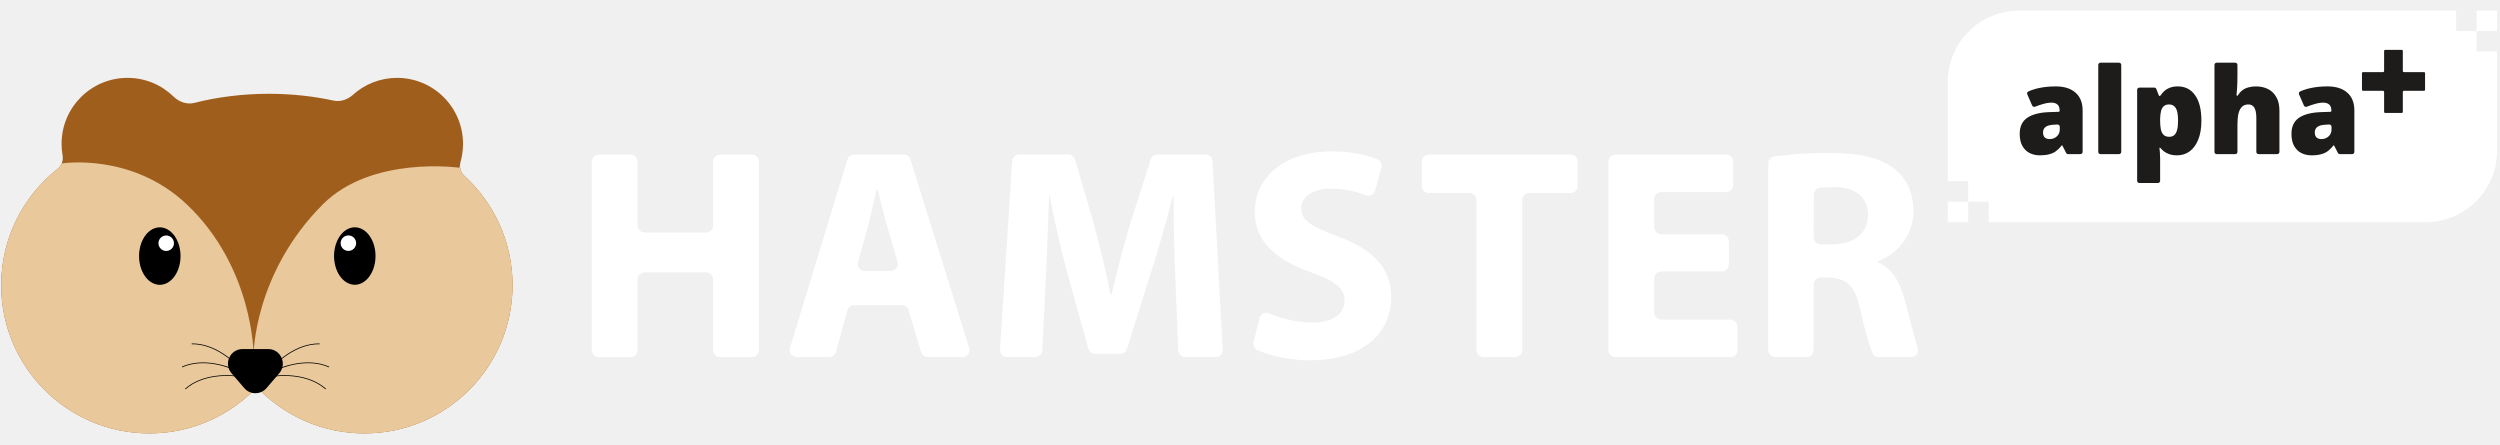
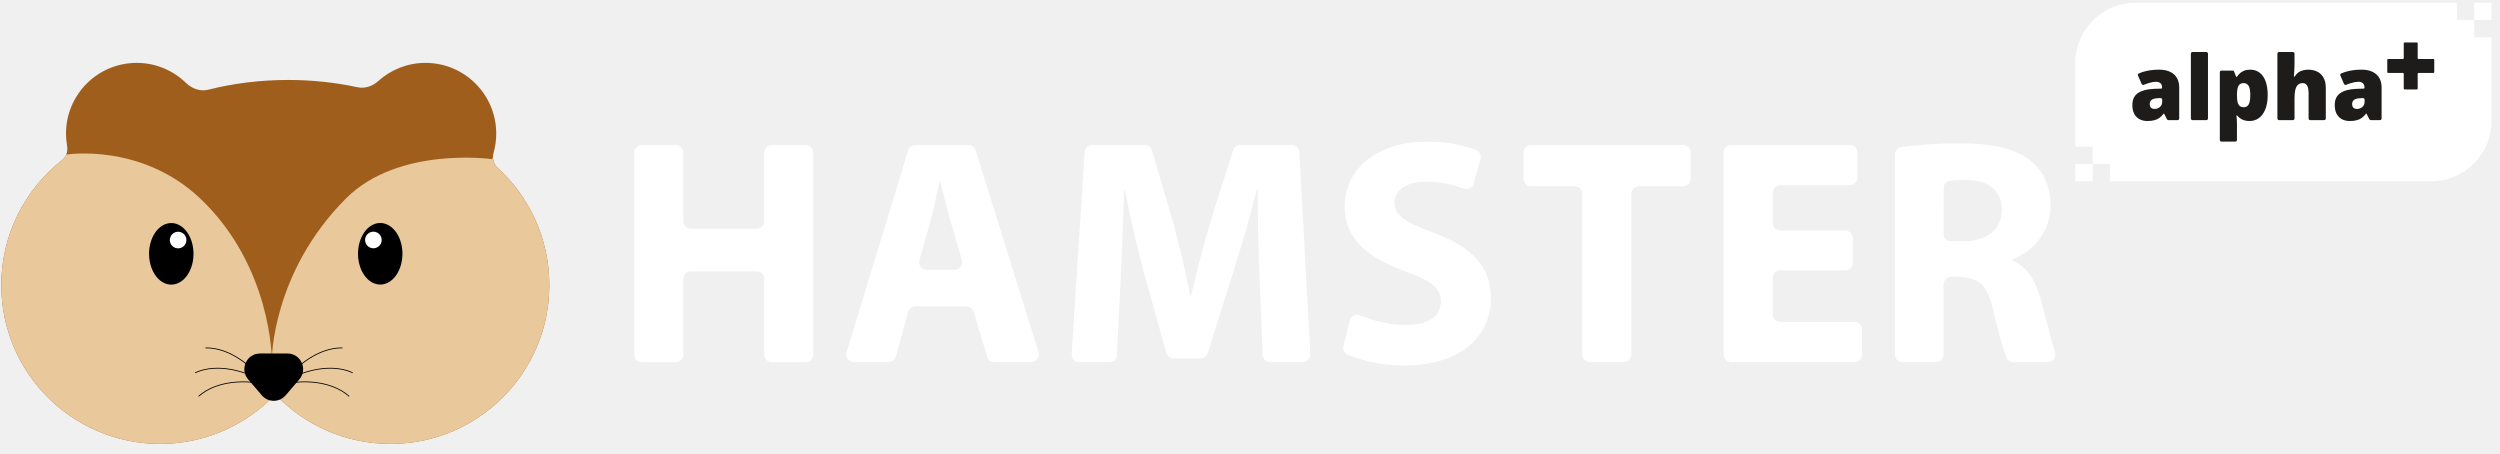
- <svg xmlns="http://www.w3.org/2000/svg" width="225" height="40" viewBox="0 0 225 40" fill="none">
-   <path d="M57.386 14.552V20.29C57.386 20.46 57.453 20.622 57.573 20.742C57.693 20.862 57.855 20.929 58.025 20.929H63.547C63.631 20.929 63.713 20.912 63.791 20.88C63.868 20.847 63.938 20.8 63.996 20.741C64.055 20.682 64.102 20.611 64.133 20.534C64.165 20.457 64.181 20.374 64.181 20.29V14.555C64.181 14.471 64.197 14.387 64.229 14.31C64.261 14.232 64.308 14.162 64.367 14.102C64.427 14.043 64.497 13.996 64.575 13.964C64.652 13.932 64.736 13.916 64.82 13.916H67.666C67.75 13.916 67.833 13.932 67.91 13.965C67.988 13.997 68.058 14.044 68.117 14.103C68.176 14.163 68.223 14.233 68.255 14.31C68.287 14.388 68.303 14.471 68.303 14.555V31.509C68.303 31.593 68.287 31.676 68.255 31.753C68.223 31.831 68.176 31.901 68.117 31.96C68.058 32.02 67.988 32.067 67.91 32.099C67.833 32.131 67.75 32.148 67.666 32.148H64.82C64.736 32.148 64.652 32.132 64.575 32.1C64.497 32.068 64.427 32.021 64.367 31.961C64.308 31.902 64.261 31.831 64.229 31.754C64.197 31.676 64.181 31.593 64.181 31.509V25.155C64.181 24.986 64.114 24.824 63.995 24.705C63.875 24.585 63.714 24.518 63.545 24.518H58.022C57.853 24.518 57.691 24.585 57.571 24.704C57.452 24.824 57.384 24.986 57.383 25.155V31.509C57.384 31.593 57.367 31.676 57.336 31.753C57.304 31.831 57.257 31.901 57.198 31.96C57.139 32.02 57.069 32.067 56.991 32.099C56.914 32.131 56.831 32.148 56.747 32.148H53.9C53.816 32.148 53.733 32.132 53.656 32.1C53.578 32.068 53.507 32.021 53.448 31.961C53.389 31.902 53.342 31.831 53.31 31.754C53.278 31.676 53.261 31.593 53.262 31.509V14.555C53.261 14.471 53.278 14.387 53.31 14.31C53.342 14.232 53.389 14.162 53.448 14.102C53.507 14.043 53.578 13.996 53.656 13.964C53.733 13.932 53.816 13.916 53.9 13.916H56.755C56.922 13.917 57.083 13.985 57.201 14.104C57.319 14.223 57.386 14.384 57.386 14.552V14.552Z" fill="white" />
-   <path d="M76.264 27.928L75.234 31.673C75.197 31.807 75.116 31.926 75.005 32.01C74.895 32.095 74.759 32.141 74.62 32.141H71.704C71.604 32.141 71.506 32.118 71.417 32.073C71.328 32.028 71.25 31.963 71.191 31.883C71.132 31.802 71.092 31.709 71.075 31.611C71.059 31.513 71.065 31.412 71.095 31.317L76.269 14.36C76.308 14.229 76.389 14.115 76.499 14.034C76.608 13.953 76.741 13.909 76.877 13.909H81.333C81.469 13.909 81.602 13.952 81.712 14.033C81.821 14.114 81.902 14.227 81.942 14.357L87.222 31.314C87.252 31.41 87.258 31.511 87.242 31.609C87.225 31.707 87.186 31.801 87.126 31.881C87.067 31.961 86.99 32.027 86.901 32.072C86.812 32.117 86.713 32.141 86.614 32.141H83.512C83.375 32.141 83.241 32.096 83.132 32.014C83.022 31.932 82.942 31.817 82.903 31.685L81.772 27.913C81.733 27.782 81.652 27.667 81.542 27.585C81.433 27.503 81.299 27.459 81.162 27.46H76.88C76.74 27.459 76.604 27.504 76.492 27.589C76.381 27.673 76.3 27.793 76.264 27.928ZM80.172 24.388C80.271 24.388 80.369 24.365 80.457 24.321C80.546 24.277 80.623 24.213 80.682 24.134C80.741 24.055 80.781 23.963 80.799 23.866C80.817 23.768 80.811 23.668 80.784 23.573L79.888 20.514C79.573 19.437 79.251 18.07 78.972 17.003H78.915C78.647 18.075 78.373 19.459 78.081 20.519L77.217 23.578C77.19 23.673 77.185 23.773 77.204 23.87C77.222 23.966 77.262 24.058 77.322 24.136C77.381 24.215 77.458 24.278 77.547 24.322C77.635 24.366 77.732 24.388 77.831 24.388H80.172Z" fill="white" />
-   <path d="M105.786 25.168C105.702 22.957 105.618 20.331 105.628 17.657H105.553C104.972 19.991 104.207 22.583 103.521 24.734L101.427 31.396C101.386 31.525 101.306 31.638 101.197 31.718C101.088 31.798 100.956 31.841 100.82 31.841H98.568C98.429 31.841 98.293 31.796 98.183 31.712C98.072 31.628 97.992 31.51 97.954 31.376L96.12 24.796C95.533 22.65 94.926 20.061 94.476 17.657H94.419C94.327 20.132 94.226 22.952 94.117 25.222L93.805 31.534C93.797 31.698 93.727 31.852 93.608 31.965C93.49 32.078 93.332 32.141 93.169 32.141H90.641C90.554 32.141 90.468 32.123 90.388 32.088C90.308 32.053 90.236 32.003 90.177 31.939C90.117 31.876 90.071 31.801 90.042 31.719C90.012 31.637 90 31.549 90.005 31.463L91.092 14.506C91.102 14.344 91.173 14.192 91.292 14.081C91.41 13.97 91.566 13.909 91.728 13.909H96.147C96.284 13.909 96.418 13.954 96.528 14.037C96.639 14.119 96.719 14.235 96.758 14.367L98.402 20.004C98.979 22.093 99.541 24.383 99.949 26.522H100.036C100.531 24.41 101.152 22.006 101.768 19.977L103.563 14.352C103.605 14.224 103.685 14.112 103.794 14.032C103.903 13.953 104.035 13.909 104.17 13.909H108.492C108.655 13.909 108.812 13.972 108.931 14.084C109.049 14.197 109.12 14.35 109.128 14.513L110.039 31.47C110.043 31.556 110.03 31.643 110 31.724C109.97 31.805 109.924 31.879 109.865 31.942C109.805 32.005 109.733 32.054 109.654 32.089C109.575 32.123 109.489 32.141 109.403 32.141H106.68C106.515 32.141 106.357 32.077 106.238 31.963C106.12 31.849 106.05 31.694 106.044 31.529L105.786 25.168Z" fill="white" />
-   <path d="M113.355 28.639C113.377 28.549 113.418 28.465 113.476 28.393C113.534 28.321 113.607 28.262 113.69 28.221C113.773 28.18 113.864 28.158 113.957 28.156C114.049 28.154 114.141 28.172 114.226 28.209C115.456 28.733 116.776 29.011 118.113 29.028C120.004 29.028 121.009 28.241 121.009 27.047C121.009 25.926 120.137 25.268 117.957 24.498C114.914 23.418 112.926 21.762 112.926 19.099C112.926 15.99 115.536 13.628 119.823 13.628C121.228 13.601 122.625 13.835 123.945 14.316C124.093 14.374 124.214 14.484 124.285 14.626C124.357 14.767 124.373 14.931 124.331 15.084L123.761 17.146C123.739 17.231 123.698 17.311 123.643 17.38C123.588 17.448 123.518 17.505 123.44 17.545C123.361 17.586 123.275 17.609 123.186 17.614C123.098 17.619 123.01 17.605 122.927 17.574C121.918 17.182 120.844 16.982 119.761 16.985C117.966 16.985 117.11 17.817 117.11 18.747C117.11 19.906 118.12 20.418 120.484 21.309C123.702 22.517 125.207 24.193 125.207 26.77C125.207 29.812 122.875 32.427 117.858 32.427C116.258 32.426 114.672 32.121 113.186 31.528C113.048 31.467 112.936 31.359 112.871 31.223C112.806 31.086 112.791 30.931 112.83 30.785L113.355 28.639Z" fill="white" />
-   <path d="M132.243 17.37H128.6C128.516 17.37 128.433 17.354 128.355 17.322C128.278 17.29 128.208 17.244 128.148 17.184C128.089 17.125 128.042 17.055 128.01 16.978C127.977 16.9 127.961 16.817 127.961 16.734V14.548C127.961 14.464 127.977 14.381 128.009 14.303C128.041 14.225 128.088 14.155 128.147 14.095C128.207 14.036 128.277 13.989 128.355 13.957C128.432 13.925 128.516 13.909 128.6 13.909H141.356C141.439 13.909 141.522 13.926 141.6 13.958C141.677 13.99 141.747 14.037 141.806 14.096C141.865 14.156 141.912 14.226 141.944 14.304C141.976 14.381 141.992 14.464 141.992 14.548V16.734C141.992 16.902 141.925 17.064 141.806 17.183C141.686 17.303 141.524 17.37 141.356 17.37H137.642C137.559 17.37 137.476 17.386 137.398 17.419C137.321 17.451 137.251 17.498 137.192 17.557C137.133 17.616 137.086 17.687 137.054 17.764C137.022 17.842 137.006 17.925 137.006 18.009V31.502C137.007 31.586 136.99 31.669 136.959 31.747C136.927 31.824 136.88 31.894 136.821 31.954C136.762 32.013 136.691 32.06 136.614 32.092C136.537 32.124 136.454 32.141 136.37 32.141H133.518C133.435 32.141 133.352 32.124 133.274 32.092C133.197 32.06 133.127 32.013 133.068 31.954C133.009 31.894 132.962 31.824 132.93 31.747C132.898 31.669 132.882 31.586 132.882 31.502V18.009C132.882 17.925 132.866 17.842 132.834 17.764C132.801 17.687 132.754 17.616 132.695 17.557C132.636 17.498 132.565 17.451 132.488 17.419C132.41 17.386 132.327 17.37 132.243 17.37Z" fill="white" />
-   <path d="M154.962 24.427H149.516C149.347 24.428 149.185 24.496 149.066 24.615C148.946 24.735 148.879 24.897 148.879 25.066V28.126C148.879 28.209 148.895 28.292 148.927 28.37C148.959 28.447 149.006 28.518 149.065 28.577C149.124 28.637 149.194 28.684 149.272 28.716C149.349 28.748 149.432 28.764 149.516 28.764H155.741C155.91 28.764 156.072 28.831 156.191 28.951C156.311 29.07 156.378 29.232 156.378 29.401V31.502C156.378 31.586 156.362 31.669 156.33 31.747C156.298 31.824 156.251 31.894 156.192 31.954C156.133 32.013 156.063 32.06 155.985 32.092C155.908 32.124 155.825 32.141 155.741 32.141H145.394C145.31 32.141 145.227 32.124 145.15 32.092C145.073 32.06 145.002 32.013 144.943 31.954C144.884 31.894 144.837 31.824 144.806 31.747C144.774 31.669 144.757 31.586 144.758 31.502V14.548C144.757 14.464 144.774 14.381 144.806 14.304C144.837 14.226 144.884 14.156 144.943 14.096C145.002 14.037 145.073 13.99 145.15 13.958C145.227 13.926 145.31 13.909 145.394 13.909H155.35C155.52 13.909 155.682 13.976 155.802 14.096C155.922 14.216 155.989 14.379 155.989 14.548V16.649C155.988 16.819 155.921 16.98 155.801 17.099C155.681 17.219 155.519 17.286 155.35 17.286H149.516C149.432 17.286 149.349 17.302 149.272 17.334C149.194 17.366 149.124 17.414 149.065 17.473C149.006 17.532 148.959 17.603 148.927 17.68C148.895 17.758 148.879 17.841 148.879 17.924V20.447C148.879 20.616 148.946 20.777 149.066 20.897C149.185 21.016 149.347 21.083 149.516 21.083H154.962C155.131 21.084 155.293 21.151 155.413 21.271C155.532 21.39 155.6 21.552 155.6 21.722V23.791C155.6 23.96 155.532 24.122 155.412 24.241C155.293 24.36 155.131 24.427 154.962 24.427V24.427Z" fill="white" />
-   <path d="M159.145 14.705C159.145 14.551 159.201 14.402 159.303 14.286C159.405 14.169 159.546 14.094 159.699 14.074C161.332 13.862 162.976 13.759 164.623 13.767C167.326 13.767 169.22 14.18 170.522 15.21C171.611 16.077 172.21 17.356 172.21 19.032C172.21 21.342 170.559 22.951 168.992 23.513V23.599C170.257 24.11 170.972 25.317 171.428 26.993C171.849 28.536 172.262 30.254 172.594 31.316C172.623 31.411 172.63 31.512 172.613 31.61C172.596 31.708 172.557 31.802 172.498 31.882C172.438 31.962 172.361 32.027 172.272 32.072C172.183 32.117 172.084 32.14 171.985 32.14H169.093C168.967 32.142 168.843 32.105 168.737 32.035C168.632 31.965 168.551 31.864 168.504 31.746C168.061 30.485 167.701 29.197 167.425 27.89C166.93 25.612 166.15 25.003 164.454 24.981H163.865C163.696 24.982 163.534 25.049 163.415 25.169C163.296 25.288 163.229 25.451 163.229 25.619V31.501C163.229 31.585 163.213 31.668 163.181 31.746C163.149 31.824 163.102 31.894 163.043 31.953C162.983 32.013 162.913 32.06 162.835 32.092C162.758 32.124 162.674 32.14 162.59 32.14H159.781C159.697 32.14 159.614 32.123 159.537 32.091C159.459 32.059 159.389 32.012 159.33 31.953C159.271 31.893 159.224 31.823 159.192 31.745C159.16 31.668 159.144 31.585 159.145 31.501V14.705ZM163.229 21.362C163.229 21.53 163.296 21.692 163.415 21.812C163.535 21.931 163.696 21.998 163.865 21.998H164.855C166.9 21.998 168.123 20.956 168.123 19.372C168.123 17.703 166.979 16.849 165.096 16.839C164.556 16.839 164.138 16.859 163.823 16.889C163.664 16.902 163.516 16.974 163.408 17.092C163.3 17.209 163.241 17.363 163.241 17.522L163.229 21.362Z" fill="white" />
-   <path d="M17.484 9.261C16.812 9.432 16.11 9.17 15.613 8.687C14.544 7.648 13.085 7.008 11.476 7.008C8.198 7.008 5.541 9.665 5.541 12.944C5.541 13.3 5.572 13.649 5.632 13.989C5.712 14.436 5.558 14.902 5.202 15.183C2.098 17.625 0.105 21.415 0.105 25.67C0.105 33.036 6.077 39.007 13.443 39.007C17.252 39.007 20.688 37.41 23.118 34.849C25.549 37.41 28.985 39.007 32.794 39.007C40.16 39.007 46.131 33.036 46.131 25.67C46.131 21.767 44.455 18.256 41.783 15.817C41.438 15.503 41.323 15.009 41.45 14.56C41.595 14.046 41.672 13.504 41.672 12.944C41.672 9.665 39.015 7.008 35.736 7.008C34.209 7.008 32.816 7.585 31.765 8.532C31.292 8.958 30.654 9.19 30.033 9.055C28.193 8.656 26.232 8.441 24.197 8.441C21.835 8.441 19.573 8.731 17.484 9.261Z" fill="#A05E1C" />
-   <path d="M5.571 14.674C5.497 14.871 5.372 15.049 5.202 15.183C2.098 17.625 0.105 21.415 0.105 25.67C0.105 33.036 6.077 39.007 13.443 39.007C17.252 39.007 20.688 37.41 23.118 34.85C25.549 37.41 28.985 39.007 32.794 39.007C40.16 39.007 46.131 33.036 46.131 25.67C46.131 21.767 44.455 18.256 41.783 15.817C41.523 15.58 41.394 15.242 41.4 14.897L41.331 15.095C41.331 15.095 33.465 13.972 29.05 18.396C22.824 24.635 22.824 31.925 22.824 31.925C22.824 31.925 22.824 24.095 16.811 18.396C11.871 13.714 5.598 14.705 5.598 14.705L5.571 14.674Z" fill="#E9C89C" />
-   <path d="M21.986 34.93C22.511 35.543 23.459 35.543 23.984 34.93L25.135 33.589C25.867 32.735 25.26 31.415 24.136 31.415H21.834C20.71 31.415 20.103 32.735 20.835 33.589L21.986 34.93Z" fill="black" />
-   <path d="M32.569 25.473C33.537 24.984 34.037 23.5 33.684 22.158C33.332 20.816 32.261 20.124 31.293 20.613C30.324 21.101 29.825 22.585 30.177 23.927C30.53 25.269 31.601 25.961 32.569 25.473Z" fill="black" />
-   <path d="M31.593 22.54C31.955 22.408 32.141 22.008 32.01 21.646C31.878 21.284 31.478 21.098 31.116 21.229C30.754 21.361 30.568 21.761 30.699 22.123C30.831 22.485 31.231 22.671 31.593 22.54Z" fill="white" />
-   <path d="M13.744 25.478C12.775 24.989 12.276 23.505 12.628 22.163C12.981 20.821 14.052 20.129 15.02 20.617C15.988 21.106 16.488 22.59 16.135 23.932C15.783 25.274 14.712 25.966 13.744 25.478Z" fill="black" />
-   <path d="M14.72 22.544C14.358 22.413 14.171 22.013 14.303 21.651C14.435 21.289 14.835 21.102 15.197 21.234C15.558 21.366 15.745 21.766 15.613 22.128C15.481 22.49 15.081 22.676 14.72 22.544Z" fill="white" />
-   <path fill-rule="evenodd" clip-rule="evenodd" d="M25.959 31.882C25.164 32.398 24.549 33.023 24.227 33.44L24.172 33.397C24.499 32.974 25.12 32.344 25.921 31.824C26.723 31.304 27.708 30.893 28.763 30.912L28.762 30.981C27.726 30.962 26.754 31.367 25.959 31.882Z" fill="black" />
-   <path fill-rule="evenodd" clip-rule="evenodd" d="M26.673 32.779C25.739 32.937 24.927 33.267 24.465 33.521L24.432 33.461C24.9 33.202 25.72 32.87 26.662 32.711C27.604 32.552 28.671 32.565 29.632 33.001L29.604 33.064C28.66 32.636 27.607 32.621 26.673 32.779Z" fill="black" />
-   <path fill-rule="evenodd" clip-rule="evenodd" d="M26.586 33.898C25.647 33.771 24.774 33.844 24.257 33.95L24.243 33.883C24.767 33.775 25.648 33.702 26.595 33.83C27.542 33.958 28.558 34.288 29.345 34.99L29.299 35.041C28.525 34.352 27.525 34.025 26.586 33.898Z" fill="black" />
-   <path fill-rule="evenodd" clip-rule="evenodd" d="M20.056 31.882C20.851 32.398 21.466 33.023 21.789 33.44L21.844 33.397C21.517 32.974 20.896 32.344 20.094 31.824C19.293 31.304 18.307 30.893 17.252 30.912L17.254 30.981C18.29 30.962 19.262 31.367 20.056 31.882Z" fill="black" />
-   <path fill-rule="evenodd" clip-rule="evenodd" d="M19.327 32.779C20.261 32.937 21.073 33.267 21.535 33.521L21.568 33.461C21.1 33.202 20.28 32.87 19.338 32.711C18.396 32.552 17.329 32.565 16.368 33.001L16.396 33.064C17.34 32.636 18.393 32.621 19.327 32.779Z" fill="black" />
-   <path fill-rule="evenodd" clip-rule="evenodd" d="M19.406 33.898C20.345 33.771 21.219 33.844 21.735 33.95L21.749 33.883C21.225 33.775 20.344 33.702 19.397 33.83C18.45 33.958 17.435 34.288 16.647 34.99L16.693 35.041C17.467 34.352 18.467 34.025 19.406 33.898Z" fill="black" />
-   <path fill-rule="evenodd" clip-rule="evenodd" d="M181.73 0.956H221.053V2.794H222.895V0.956H224.738V13.562C224.738 17.115 221.858 19.996 218.305 19.996H175.297V18.153H177.139V19.995H178.982V18.153H177.139V16.31H175.297V7.389C175.297 3.836 178.177 0.956 181.73 0.956ZM224.738 2.795H222.895V4.637H224.738V2.795Z" fill="white" />
-   <path d="M212.578 6.588C212.578 6.533 212.622 6.489 212.677 6.489H214.471C214.525 6.489 214.57 6.445 214.57 6.39V4.586C214.57 4.532 214.614 4.487 214.669 4.487H216.155C216.21 4.487 216.254 4.532 216.254 4.586V6.39C216.254 6.445 216.299 6.489 216.353 6.489H218.157C218.212 6.489 218.256 6.533 218.256 6.588V8.074C218.256 8.129 218.212 8.173 218.157 8.173H216.353C216.299 8.173 216.254 8.218 216.254 8.273V10.066C216.254 10.121 216.21 10.165 216.155 10.165H214.669C214.614 10.165 214.57 10.121 214.57 10.066V8.273C214.57 8.218 214.525 8.173 214.471 8.173H212.677C212.622 8.173 212.578 8.129 212.578 8.074V6.588Z" fill="#1D1C1A" />
-   <path d="M185.022 7.776C185.78 7.776 186.372 7.963 186.797 8.339C187.223 8.714 187.436 9.248 187.436 9.941V13.672C187.436 13.782 187.347 13.871 187.237 13.871H186.129C186.054 13.871 185.986 13.829 185.952 13.762L185.617 13.103C185.611 13.089 185.597 13.081 185.582 13.081V13.081C185.57 13.081 185.559 13.087 185.551 13.096C185.389 13.299 185.22 13.467 185.043 13.601C184.87 13.731 184.668 13.825 184.437 13.882C184.206 13.947 183.925 13.98 183.592 13.98C183.246 13.98 182.936 13.911 182.661 13.774C182.387 13.63 182.17 13.417 182.012 13.135C181.853 12.847 181.773 12.482 181.773 12.042C181.773 11.399 181.994 10.923 182.434 10.612C182.881 10.302 183.528 10.129 184.372 10.093L185.282 10.063C185.33 10.062 185.368 10.022 185.368 9.974V9.974C185.368 9.707 185.303 9.519 185.173 9.411C185.043 9.295 184.867 9.237 184.643 9.237C184.405 9.237 184.141 9.281 183.852 9.367C183.624 9.43 183.393 9.509 183.159 9.604C183.057 9.645 182.94 9.599 182.895 9.498L182.454 8.488C182.412 8.391 182.452 8.279 182.547 8.235C182.85 8.096 183.184 7.989 183.549 7.916C183.989 7.823 184.48 7.776 185.022 7.776ZM184.903 11.219C184.527 11.233 184.26 11.302 184.101 11.425C183.95 11.54 183.874 11.706 183.874 11.923C183.874 12.125 183.928 12.276 184.036 12.377C184.145 12.471 184.289 12.518 184.47 12.518C184.722 12.518 184.935 12.439 185.108 12.28C185.289 12.121 185.379 11.915 185.379 11.663V11.406C185.379 11.292 185.284 11.201 185.171 11.207L184.903 11.219Z" fill="#1D1C1A" />
-   <path d="M190.912 13.672C190.912 13.782 190.823 13.871 190.713 13.871H189.044C188.934 13.871 188.844 13.782 188.844 13.672V5.842C188.844 5.732 188.934 5.643 189.044 5.643H190.713C190.823 5.643 190.912 5.732 190.912 5.842V13.672Z" fill="#1D1C1A" />
-   <path d="M196.004 7.776C196.668 7.776 197.188 8.043 197.563 8.577C197.939 9.104 198.126 9.865 198.126 10.861C198.126 11.54 198.029 12.114 197.834 12.583C197.646 13.045 197.386 13.395 197.054 13.633C196.729 13.864 196.358 13.98 195.939 13.98C195.658 13.98 195.419 13.944 195.224 13.871C195.03 13.799 194.867 13.713 194.737 13.612C194.613 13.508 194.509 13.405 194.425 13.302C194.417 13.293 194.405 13.287 194.393 13.287V13.287C194.368 13.287 194.35 13.308 194.352 13.332C194.365 13.456 194.378 13.589 194.391 13.731C194.405 13.89 194.412 14.074 194.412 14.283V16.271C194.412 16.381 194.323 16.47 194.213 16.47H192.544C192.433 16.47 192.344 16.381 192.344 16.271V8.083C192.344 7.973 192.433 7.884 192.544 7.884H193.886C193.968 7.884 194.042 7.935 194.072 8.011L194.295 8.591C194.307 8.622 194.336 8.642 194.369 8.642V8.642C194.396 8.642 194.421 8.628 194.436 8.605C194.532 8.461 194.643 8.329 194.77 8.209C194.914 8.079 195.087 7.974 195.289 7.895C195.491 7.815 195.73 7.776 196.004 7.776ZM195.224 9.4C195.022 9.4 194.863 9.45 194.748 9.551C194.633 9.645 194.549 9.786 194.499 9.974C194.448 10.161 194.42 10.399 194.412 10.688V10.851C194.412 11.168 194.434 11.435 194.477 11.652C194.528 11.868 194.614 12.034 194.737 12.15C194.86 12.258 195.026 12.312 195.235 12.312C195.408 12.312 195.553 12.265 195.668 12.172C195.791 12.07 195.881 11.912 195.939 11.695C195.997 11.479 196.026 11.194 196.026 10.84C196.026 10.313 195.957 9.941 195.82 9.725C195.683 9.508 195.484 9.4 195.224 9.4Z" fill="#1D1C1A" />
-   <path d="M201.37 6.812C201.37 7.252 201.359 7.624 201.337 7.927C201.319 8.192 201.302 8.401 201.289 8.556C201.286 8.59 201.313 8.62 201.348 8.62V8.62C201.368 8.62 201.387 8.61 201.398 8.592C201.524 8.396 201.662 8.239 201.814 8.122C201.98 7.999 202.164 7.913 202.366 7.862C202.568 7.804 202.788 7.776 203.027 7.776C203.424 7.776 203.781 7.851 204.098 8.003C204.416 8.155 204.669 8.393 204.856 8.718C205.051 9.035 205.149 9.454 205.149 9.974V13.672C205.149 13.782 205.06 13.871 204.949 13.871H203.269C203.159 13.871 203.07 13.782 203.07 13.672V10.602C203.07 10.205 203.012 9.905 202.897 9.703C202.781 9.501 202.601 9.4 202.355 9.4C202.11 9.4 201.915 9.472 201.771 9.616C201.626 9.761 201.521 9.97 201.457 10.244C201.399 10.511 201.37 10.843 201.37 11.24V13.672C201.37 13.782 201.281 13.871 201.171 13.871H199.501C199.391 13.871 199.302 13.782 199.302 13.672V5.842C199.302 5.732 199.391 5.643 199.501 5.643H201.171C201.281 5.643 201.37 5.732 201.37 5.842V6.812Z" fill="#1D1C1A" />
-   <path d="M209.479 7.776C210.237 7.776 210.829 7.963 211.255 8.339C211.681 8.714 211.893 9.248 211.893 9.941V13.672C211.893 13.782 211.804 13.871 211.694 13.871H210.587C210.512 13.871 210.443 13.829 210.409 13.762L210.075 13.103C210.068 13.089 210.054 13.081 210.039 13.081V13.081C210.027 13.081 210.016 13.087 210.008 13.096C209.846 13.299 209.677 13.467 209.501 13.601C209.327 13.731 209.125 13.825 208.894 13.882C208.663 13.947 208.382 13.98 208.05 13.98C207.703 13.98 207.393 13.911 207.118 13.774C206.844 13.63 206.628 13.417 206.469 13.135C206.31 12.847 206.231 12.482 206.231 12.042C206.231 11.399 206.451 10.923 206.891 10.612C207.339 10.302 207.985 10.129 208.829 10.093L209.739 10.063C209.787 10.062 209.825 10.022 209.825 9.974V9.974C209.825 9.707 209.76 9.519 209.63 9.411C209.501 9.295 209.324 9.237 209.1 9.237C208.862 9.237 208.598 9.281 208.31 9.367C208.081 9.43 207.85 9.509 207.616 9.604C207.514 9.645 207.397 9.599 207.353 9.498L206.911 8.488C206.87 8.391 206.909 8.279 207.004 8.235C207.307 8.096 207.642 7.989 208.006 7.916C208.447 7.823 208.938 7.776 209.479 7.776ZM209.36 11.219C208.984 11.233 208.717 11.302 208.559 11.425C208.407 11.54 208.331 11.706 208.331 11.923C208.331 12.125 208.385 12.276 208.494 12.377C208.602 12.471 208.746 12.518 208.927 12.518C209.179 12.518 209.392 12.439 209.566 12.28C209.746 12.121 209.836 11.915 209.836 11.663V11.406C209.836 11.292 209.741 11.201 209.628 11.207L209.36 11.219Z" fill="#1D1C1A" />
+ <svg xmlns="http://www.w3.org/2000/svg" width="204" height="37" viewBox="0 0 204 37" fill="none">
+   <path d="M55.757 12.461V18.036C55.757 18.201 55.822 18.358 55.939 18.475C56.055 18.591 56.213 18.657 56.378 18.657H61.744C61.825 18.656 61.905 18.64 61.98 18.609C62.055 18.577 62.123 18.532 62.18 18.474C62.237 18.416 62.282 18.348 62.313 18.273C62.344 18.198 62.36 18.117 62.359 18.036V12.463C62.359 12.382 62.375 12.301 62.406 12.226C62.437 12.15 62.483 12.082 62.54 12.024C62.598 11.966 62.667 11.92 62.742 11.889C62.817 11.858 62.898 11.842 62.98 11.843H65.746C65.827 11.843 65.908 11.859 65.983 11.89C66.058 11.921 66.126 11.967 66.184 12.025C66.241 12.082 66.287 12.151 66.318 12.226C66.349 12.301 66.364 12.382 66.364 12.463V28.936C66.364 29.018 66.349 29.099 66.318 29.174C66.287 29.249 66.241 29.317 66.184 29.375C66.126 29.433 66.058 29.479 65.983 29.51C65.908 29.541 65.827 29.557 65.746 29.557H62.98C62.898 29.557 62.817 29.541 62.742 29.51C62.667 29.479 62.598 29.434 62.54 29.376C62.483 29.318 62.437 29.25 62.406 29.174C62.375 29.099 62.359 29.018 62.359 28.936V22.762C62.359 22.598 62.294 22.441 62.178 22.325C62.062 22.209 61.905 22.144 61.741 22.144H56.375C56.211 22.144 56.054 22.209 55.937 22.325C55.821 22.441 55.755 22.598 55.755 22.762V28.936C55.755 29.018 55.739 29.099 55.708 29.174C55.677 29.249 55.632 29.317 55.574 29.375C55.517 29.433 55.449 29.479 55.374 29.51C55.298 29.541 55.218 29.557 55.136 29.557H52.37C52.289 29.557 52.208 29.541 52.133 29.51C52.057 29.479 51.989 29.434 51.931 29.376C51.873 29.318 51.828 29.25 51.797 29.174C51.766 29.099 51.75 29.018 51.75 28.936V12.463C51.75 12.382 51.766 12.301 51.797 12.226C51.828 12.15 51.873 12.082 51.931 12.024C51.989 11.966 52.057 11.92 52.133 11.889C52.208 11.858 52.289 11.842 52.37 11.843H55.144C55.307 11.844 55.463 11.91 55.578 12.025C55.693 12.141 55.757 12.298 55.757 12.461V12.461Z" fill="white" />
+   <path d="M74.1 25.457L73.1 29.096C73.064 29.226 72.986 29.341 72.878 29.423C72.77 29.505 72.639 29.55 72.503 29.55H69.67C69.573 29.55 69.478 29.528 69.391 29.484C69.305 29.441 69.229 29.377 69.172 29.299C69.114 29.221 69.076 29.131 69.059 29.035C69.043 28.94 69.05 28.842 69.078 28.749L74.105 12.274C74.144 12.147 74.222 12.036 74.329 11.957C74.435 11.878 74.564 11.836 74.697 11.836H79.026C79.159 11.836 79.287 11.878 79.394 11.956C79.5 12.035 79.579 12.145 79.618 12.271L84.748 28.747C84.777 28.84 84.783 28.938 84.767 29.033C84.751 29.129 84.712 29.22 84.655 29.298C84.597 29.376 84.522 29.439 84.436 29.483C84.349 29.527 84.254 29.55 84.157 29.55H81.143C81.01 29.55 80.88 29.507 80.774 29.427C80.667 29.347 80.589 29.235 80.551 29.108L79.452 25.442C79.414 25.315 79.336 25.203 79.229 25.124C79.123 25.044 78.993 25.002 78.86 25.002H74.699C74.563 25.001 74.431 25.045 74.323 25.127C74.214 25.209 74.136 25.325 74.1 25.457ZM77.898 22.017C77.994 22.017 78.089 21.995 78.175 21.952C78.261 21.909 78.336 21.847 78.393 21.77C78.451 21.693 78.49 21.604 78.507 21.51C78.524 21.415 78.519 21.318 78.492 21.226L77.622 18.253C77.316 17.207 77.004 15.879 76.732 14.842H76.676C76.417 15.884 76.15 17.228 75.866 18.258L75.026 21.231C75 21.323 74.996 21.42 75.014 21.514C75.032 21.608 75.071 21.696 75.129 21.773C75.186 21.849 75.261 21.911 75.347 21.953C75.433 21.995 75.527 22.017 75.623 22.017H77.898Z" fill="white" />
+   <path d="M102.784 22.775C102.702 20.627 102.62 18.075 102.63 15.477H102.557C101.992 17.745 101.249 20.264 100.583 22.354L98.548 28.826C98.509 28.952 98.43 29.061 98.324 29.139C98.218 29.217 98.09 29.259 97.959 29.259H95.77C95.635 29.259 95.504 29.215 95.396 29.133C95.288 29.052 95.21 28.937 95.174 28.807L93.391 22.414C92.821 20.329 92.232 17.813 91.794 15.477H91.739C91.65 17.883 91.551 20.622 91.445 22.828L91.142 28.961C91.135 29.12 91.067 29.27 90.951 29.38C90.836 29.489 90.683 29.55 90.524 29.55H88.069C87.984 29.55 87.9 29.532 87.823 29.499C87.745 29.465 87.675 29.416 87.617 29.354C87.559 29.292 87.515 29.22 87.486 29.14C87.457 29.06 87.445 28.976 87.45 28.891L88.506 12.416C88.516 12.258 88.585 12.111 88.7 12.003C88.815 11.895 88.967 11.836 89.124 11.836H93.418C93.552 11.836 93.682 11.88 93.789 11.96C93.896 12.04 93.974 12.153 94.012 12.281L95.609 17.758C96.169 19.788 96.715 22.012 97.112 24.09H97.196C97.677 22.039 98.281 19.703 98.88 17.731L100.624 12.267C100.664 12.142 100.742 12.033 100.848 11.955C100.954 11.878 101.082 11.836 101.213 11.836H105.412C105.571 11.836 105.724 11.897 105.839 12.006C105.954 12.115 106.022 12.264 106.031 12.423L106.916 28.898C106.92 28.982 106.907 29.066 106.878 29.145C106.849 29.224 106.804 29.296 106.746 29.357C106.688 29.418 106.619 29.466 106.542 29.499C106.465 29.533 106.382 29.55 106.298 29.55H103.652C103.492 29.55 103.338 29.488 103.223 29.378C103.108 29.267 103.04 29.116 103.034 28.956L102.784 22.775Z" fill="white" />
+   <path d="M110.14 26.148C110.162 26.06 110.202 25.979 110.258 25.909C110.315 25.839 110.385 25.782 110.466 25.742C110.547 25.702 110.635 25.68 110.725 25.678C110.815 25.676 110.904 25.693 110.987 25.729C112.181 26.239 113.464 26.509 114.763 26.525C116.6 26.525 117.577 25.76 117.577 24.601C117.577 23.512 116.73 22.872 114.611 22.124C111.655 21.075 109.724 19.466 109.724 16.878C109.724 13.857 112.259 11.563 116.425 11.563C117.789 11.537 119.147 11.763 120.429 12.231C120.573 12.287 120.691 12.394 120.76 12.532C120.83 12.67 120.845 12.828 120.805 12.977L120.251 14.98C120.229 15.063 120.19 15.141 120.136 15.208C120.082 15.275 120.015 15.329 119.939 15.369C119.862 15.408 119.778 15.431 119.693 15.435C119.607 15.44 119.521 15.427 119.441 15.396C118.46 15.016 117.417 14.822 116.365 14.824C114.621 14.824 113.789 15.632 113.789 16.537C113.789 17.662 114.77 18.16 117.067 19.026C120.194 20.2 121.656 21.828 121.656 24.332C121.656 27.288 119.39 29.828 114.515 29.828C112.96 29.827 111.42 29.53 109.976 28.954C109.842 28.895 109.734 28.79 109.67 28.658C109.607 28.525 109.592 28.375 109.63 28.233L110.14 26.148Z" fill="white" />
+   <path d="M128.489 15.198H124.949C124.867 15.199 124.787 15.183 124.711 15.152C124.636 15.121 124.568 15.076 124.51 15.018C124.452 14.961 124.407 14.893 124.375 14.817C124.344 14.742 124.328 14.662 124.328 14.58V12.457C124.328 12.375 124.344 12.294 124.375 12.219C124.406 12.143 124.452 12.075 124.509 12.017C124.567 11.959 124.635 11.914 124.711 11.883C124.786 11.851 124.867 11.836 124.949 11.836H137.343C137.424 11.836 137.505 11.852 137.58 11.883C137.655 11.914 137.723 11.96 137.781 12.018C137.838 12.075 137.883 12.144 137.914 12.219C137.945 12.294 137.961 12.375 137.961 12.457V14.58C137.961 14.744 137.896 14.901 137.78 15.017C137.664 15.133 137.507 15.198 137.343 15.198H133.735C133.653 15.198 133.573 15.214 133.498 15.246C133.423 15.277 133.354 15.323 133.297 15.38C133.239 15.438 133.194 15.506 133.163 15.582C133.132 15.657 133.116 15.738 133.117 15.819V28.93C133.117 29.011 133.101 29.092 133.07 29.167C133.039 29.242 132.994 29.311 132.937 29.368C132.879 29.426 132.811 29.472 132.736 29.503C132.661 29.534 132.58 29.55 132.499 29.55H129.728C129.646 29.55 129.566 29.534 129.491 29.503C129.416 29.472 129.347 29.426 129.29 29.368C129.232 29.311 129.187 29.242 129.156 29.167C129.125 29.092 129.109 29.011 129.11 28.93V15.819C129.11 15.738 129.094 15.657 129.062 15.582C129.031 15.506 128.986 15.438 128.928 15.38C128.87 15.322 128.802 15.277 128.727 15.246C128.651 15.214 128.571 15.198 128.489 15.198Z" fill="white" />
+   <path d="M150.563 22.056H145.271C145.107 22.056 144.95 22.122 144.834 22.238C144.718 22.355 144.653 22.512 144.653 22.676V25.649C144.653 25.73 144.669 25.811 144.699 25.886C144.73 25.962 144.776 26.03 144.833 26.088C144.891 26.145 144.959 26.191 145.034 26.222C145.109 26.253 145.19 26.27 145.271 26.27H151.32C151.484 26.27 151.641 26.335 151.757 26.451C151.873 26.567 151.938 26.724 151.938 26.888V28.93C151.939 29.011 151.923 29.092 151.892 29.167C151.861 29.242 151.816 29.311 151.758 29.368C151.701 29.426 151.633 29.472 151.557 29.503C151.482 29.534 151.402 29.55 151.32 29.55H141.267C141.185 29.55 141.105 29.534 141.029 29.503C140.954 29.472 140.886 29.426 140.829 29.368C140.771 29.311 140.726 29.242 140.695 29.167C140.664 29.092 140.648 29.011 140.648 28.93V12.457C140.648 12.375 140.664 12.294 140.695 12.219C140.726 12.144 140.771 12.075 140.829 12.018C140.886 11.96 140.954 11.914 141.029 11.883C141.105 11.852 141.185 11.836 141.267 11.836H150.94C151.105 11.836 151.263 11.901 151.379 12.018C151.495 12.134 151.561 12.292 151.561 12.457V14.498C151.56 14.663 151.494 14.82 151.378 14.936C151.262 15.052 151.104 15.117 150.94 15.117H145.271C145.19 15.117 145.109 15.133 145.034 15.164C144.959 15.195 144.891 15.241 144.833 15.299C144.776 15.356 144.73 15.425 144.699 15.5C144.669 15.575 144.653 15.656 144.653 15.737V18.188C144.653 18.352 144.718 18.509 144.834 18.625C144.95 18.741 145.107 18.806 145.271 18.806H150.563C150.727 18.807 150.884 18.872 151.001 18.989C151.117 19.105 151.183 19.262 151.183 19.427V21.437C151.183 21.602 151.117 21.759 151.001 21.875C150.884 21.991 150.727 22.056 150.563 22.056V22.056Z" fill="white" />
+   <path d="M154.625 12.609C154.625 12.459 154.68 12.314 154.779 12.201C154.878 12.089 155.015 12.016 155.164 11.996C156.75 11.79 158.348 11.69 159.948 11.698C162.574 11.698 164.414 12.099 165.679 13.1C166.738 13.942 167.32 15.185 167.32 16.814C167.32 19.058 165.715 20.621 164.193 21.167V21.251C165.422 21.747 166.117 22.92 166.56 24.549C166.968 26.047 167.37 27.716 167.692 28.748C167.721 28.841 167.728 28.939 167.711 29.034C167.695 29.13 167.657 29.22 167.599 29.298C167.542 29.376 167.466 29.439 167.38 29.483C167.293 29.527 167.198 29.549 167.101 29.549H164.291C164.169 29.551 164.048 29.515 163.946 29.447C163.843 29.379 163.764 29.281 163.719 29.167C163.289 27.942 162.938 26.69 162.67 25.419C162.189 23.206 161.432 22.615 159.784 22.593H159.212C159.048 22.594 158.89 22.66 158.774 22.776C158.659 22.892 158.594 23.05 158.594 23.214V28.928C158.594 29.01 158.578 29.091 158.547 29.166C158.516 29.242 158.47 29.31 158.413 29.368C158.355 29.426 158.286 29.471 158.211 29.502C158.135 29.534 158.055 29.549 157.973 29.549H155.243C155.162 29.549 155.081 29.533 155.006 29.502C154.931 29.471 154.863 29.425 154.805 29.367C154.748 29.309 154.702 29.241 154.671 29.166C154.64 29.09 154.625 29.01 154.625 28.928V12.609ZM158.594 19.077C158.594 19.241 158.659 19.398 158.775 19.514C158.891 19.63 159.048 19.695 159.212 19.695H160.174C162.16 19.695 163.349 18.682 163.349 17.143C163.349 15.522 162.237 14.692 160.407 14.682C159.883 14.682 159.476 14.702 159.171 14.731C159.016 14.743 158.872 14.814 158.768 14.928C158.663 15.042 158.605 15.191 158.606 15.346L158.594 19.077Z" fill="white" />
+   <path d="M16.991 7.321C16.338 7.486 15.656 7.232 15.173 6.762C14.134 5.753 12.716 5.131 11.153 5.131C7.968 5.131 5.386 7.713 5.386 10.898C5.386 11.245 5.417 11.584 5.475 11.914C5.553 12.348 5.403 12.801 5.057 13.074C2.042 15.447 0.105 19.129 0.105 23.264C0.105 30.42 5.907 36.222 13.064 36.222C16.765 36.222 20.104 34.67 22.465 32.182C24.826 34.67 28.165 36.222 31.866 36.222C39.023 36.222 44.825 30.42 44.825 23.264C44.825 19.471 43.196 16.06 40.6 13.69C40.265 13.384 40.153 12.905 40.276 12.469C40.417 11.969 40.492 11.443 40.492 10.898C40.492 7.713 37.91 5.131 34.725 5.131C33.241 5.131 31.888 5.691 30.866 6.612C30.407 7.026 29.787 7.251 29.184 7.12C27.396 6.733 25.49 6.524 23.513 6.524C21.218 6.524 19.021 6.805 16.991 7.321Z" fill="#A05E1C" />
+   <path d="M5.416 12.579C5.344 12.771 5.223 12.944 5.057 13.074C2.042 15.447 0.105 19.129 0.105 23.264C0.105 30.421 5.907 36.222 13.064 36.222C16.765 36.222 20.104 34.671 22.465 32.183C24.826 34.671 28.165 36.222 31.866 36.222C39.023 36.222 44.825 30.421 44.825 23.264C44.825 19.472 43.196 16.06 40.6 13.69C40.348 13.46 40.222 13.131 40.228 12.796L40.161 12.988C40.161 12.988 32.519 11.898 28.229 16.197C22.18 22.258 22.18 29.341 22.18 29.341C22.18 29.341 22.18 21.733 16.337 16.197C11.537 11.647 5.442 12.61 5.442 12.61L5.416 12.579Z" fill="#E9C89C" />
+   <path d="M21.366 32.26C21.876 32.855 22.797 32.855 23.308 32.26L24.425 30.956C25.137 30.126 24.547 28.845 23.455 28.845H21.219C20.126 28.845 19.537 30.126 20.248 30.956L21.366 32.26Z" fill="black" />
+   <path d="M31.647 23.069C32.588 22.594 33.073 21.152 32.73 19.848C32.388 18.544 31.348 17.872 30.407 18.347C29.466 18.821 28.981 20.263 29.323 21.567C29.666 22.871 30.706 23.543 31.647 23.069Z" fill="black" />
+   <path d="M30.701 20.219C31.053 20.091 31.234 19.702 31.106 19.351C30.978 18.999 30.59 18.818 30.238 18.946C29.887 19.074 29.705 19.463 29.833 19.814C29.961 20.166 30.35 20.347 30.701 20.219Z" fill="white" />
+   <path d="M13.357 23.074C12.416 22.599 11.931 21.157 12.273 19.853C12.616 18.549 13.656 17.877 14.597 18.352C15.538 18.826 16.023 20.268 15.681 21.572C15.338 22.876 14.298 23.548 13.357 23.074Z" fill="black" />
+   <path d="M14.303 20.224C13.951 20.096 13.77 19.707 13.898 19.356C14.026 19.004 14.414 18.823 14.766 18.951C15.117 19.079 15.299 19.468 15.171 19.819C15.043 20.171 14.654 20.352 14.303 20.224Z" fill="white" />
+   <path fill-rule="evenodd" clip-rule="evenodd" d="M25.225 29.298C24.453 29.799 23.855 30.406 23.541 30.811L23.488 30.77C23.806 30.359 24.409 29.747 25.188 29.241C25.967 28.736 26.924 28.337 27.949 28.355L27.948 28.422C26.941 28.404 25.997 28.797 25.225 29.298Z" fill="black" />
+   <path fill-rule="evenodd" clip-rule="evenodd" d="M25.919 30.169C25.011 30.323 24.222 30.643 23.773 30.89L23.741 30.831C24.196 30.58 24.992 30.258 25.908 30.103C26.823 29.948 27.86 29.961 28.794 30.385L28.766 30.446C27.849 30.03 26.826 30.016 25.919 30.169Z" fill="black" />
+   <path fill-rule="evenodd" clip-rule="evenodd" d="M25.835 31.258C24.923 31.134 24.074 31.205 23.572 31.308L23.559 31.242C24.067 31.138 24.924 31.066 25.844 31.191C26.764 31.315 27.751 31.636 28.516 32.318L28.471 32.368C27.719 31.698 26.747 31.381 25.835 31.258Z" fill="black" />
+   <path fill-rule="evenodd" clip-rule="evenodd" d="M19.49 29.298C20.262 29.799 20.86 30.406 21.173 30.811L21.227 30.77C20.909 30.359 20.306 29.747 19.527 29.241C18.748 28.736 17.791 28.337 16.765 28.355L16.767 28.422C17.774 28.404 18.718 28.797 19.49 29.298Z" fill="black" />
+   <path fill-rule="evenodd" clip-rule="evenodd" d="M18.784 30.169C19.692 30.323 20.481 30.643 20.93 30.89L20.962 30.831C20.508 30.58 19.711 30.258 18.796 30.103C17.88 29.948 16.843 29.961 15.909 30.385L15.937 30.446C16.854 30.03 17.877 30.016 18.784 30.169Z" fill="black" />
+   <path fill-rule="evenodd" clip-rule="evenodd" d="M18.86 31.258C19.772 31.134 20.621 31.205 21.123 31.308L21.137 31.242C20.628 31.138 19.771 31.066 18.851 31.191C17.931 31.315 16.945 31.636 16.179 32.318L16.224 32.368C16.976 31.698 17.948 31.381 18.86 31.258Z" fill="black" />
+   <path fill-rule="evenodd" clip-rule="evenodd" d="M174.268 0.222H200.482V1.629H201.893V0.222H203.303V9.872C203.303 12.591 201.099 14.796 198.379 14.796H169.344V13.385H170.754V14.796H172.164V13.385L170.754 13.385L170.754 11.975H169.344V5.146C169.344 2.426 171.548 0.222 174.268 0.222ZM203.303 1.629L201.893 1.629L201.892 3.039H203.303V1.629Z" fill="white" />
+   <path d="M194.801 4.882C194.801 4.845 194.831 4.816 194.868 4.816H196.079C196.116 4.816 196.146 4.786 196.146 4.749V3.531C196.146 3.494 196.176 3.464 196.213 3.464H197.216C197.253 3.464 197.283 3.494 197.283 3.531V4.749C197.283 4.786 197.313 4.816 197.35 4.816H198.568C198.605 4.816 198.635 4.845 198.635 4.882V5.886C198.635 5.923 198.605 5.953 198.568 5.953H197.35C197.313 5.953 197.283 5.983 197.283 6.02V7.231C197.283 7.268 197.253 7.298 197.216 7.298H196.213C196.176 7.298 196.146 7.268 196.146 7.231V6.02C196.146 5.983 196.116 5.953 196.079 5.953H194.868C194.831 5.953 194.801 5.923 194.801 5.886V4.882Z" fill="#1D1C1A" />
+   <path d="M176.193 5.685C176.705 5.685 177.105 5.812 177.393 6.066C177.68 6.319 177.824 6.68 177.824 7.148V9.667C177.824 9.742 177.764 9.802 177.689 9.802H176.941C176.891 9.802 176.844 9.773 176.821 9.728L176.596 9.283C176.591 9.274 176.582 9.268 176.572 9.268V9.268C176.564 9.268 176.556 9.272 176.551 9.278C176.441 9.415 176.327 9.529 176.208 9.619C176.091 9.707 175.955 9.77 175.799 9.809C175.643 9.853 175.453 9.875 175.228 9.875C174.994 9.875 174.785 9.829 174.6 9.736C174.414 9.639 174.268 9.495 174.161 9.305C174.054 9.11 174 8.864 174 8.566C174 8.132 174.149 7.811 174.446 7.601C174.748 7.392 175.184 7.275 175.755 7.25L176.369 7.23C176.402 7.229 176.427 7.202 176.427 7.17V7.17C176.427 6.989 176.384 6.863 176.296 6.79C176.208 6.712 176.089 6.673 175.938 6.673C175.777 6.673 175.599 6.702 175.404 6.76C175.249 6.803 175.093 6.856 174.936 6.92C174.867 6.948 174.787 6.917 174.758 6.849L174.46 6.166C174.431 6.101 174.458 6.025 174.522 5.996C174.727 5.902 174.953 5.83 175.199 5.781C175.496 5.717 175.828 5.685 176.193 5.685ZM176.113 8.011C175.86 8.02 175.679 8.067 175.572 8.149C175.47 8.227 175.418 8.34 175.418 8.486C175.418 8.622 175.455 8.725 175.528 8.793C175.601 8.856 175.699 8.888 175.821 8.888C175.991 8.888 176.135 8.834 176.252 8.727C176.374 8.62 176.435 8.481 176.435 8.31V8.137C176.435 8.06 176.371 7.999 176.294 8.002L176.113 8.011Z" fill="#1D1C1A" />
+   <path d="M180.171 9.667C180.171 9.742 180.111 9.802 180.037 9.802H178.909C178.835 9.802 178.775 9.742 178.775 9.667V4.38C178.775 4.305 178.835 4.245 178.909 4.245H180.037C180.111 4.245 180.171 4.305 180.171 4.38V9.667Z" fill="#1D1C1A" />
+   <path d="M183.609 5.685C184.058 5.685 184.409 5.866 184.662 6.227C184.916 6.582 185.043 7.097 185.043 7.769C185.043 8.227 184.977 8.615 184.845 8.932C184.718 9.244 184.543 9.48 184.319 9.641C184.099 9.797 183.848 9.875 183.566 9.875C183.376 9.875 183.215 9.851 183.083 9.802C182.951 9.753 182.842 9.695 182.754 9.626C182.67 9.557 182.6 9.487 182.543 9.417C182.538 9.411 182.53 9.407 182.521 9.407V9.407C182.505 9.407 182.492 9.421 182.494 9.438C182.503 9.521 182.511 9.611 182.52 9.707C182.53 9.814 182.535 9.938 182.535 10.08V11.422C182.535 11.496 182.474 11.557 182.4 11.557H181.273C181.198 11.557 181.138 11.496 181.138 11.422V5.893C181.138 5.819 181.198 5.759 181.273 5.759H182.179C182.235 5.759 182.285 5.793 182.305 5.845L182.456 6.236C182.464 6.257 182.483 6.27 182.505 6.27V6.27C182.524 6.27 182.541 6.261 182.551 6.246C182.615 6.148 182.69 6.059 182.776 5.978C182.873 5.89 182.99 5.82 183.127 5.766C183.263 5.712 183.424 5.685 183.609 5.685ZM183.083 6.782C182.947 6.782 182.839 6.816 182.761 6.885C182.683 6.948 182.627 7.043 182.593 7.17C182.559 7.296 182.54 7.457 182.535 7.652V7.762C182.535 7.976 182.549 8.157 182.579 8.303C182.613 8.449 182.671 8.561 182.754 8.639C182.837 8.712 182.949 8.749 183.09 8.749C183.207 8.749 183.305 8.717 183.383 8.654C183.466 8.586 183.527 8.479 183.566 8.332C183.605 8.186 183.624 7.994 183.624 7.755C183.624 7.399 183.578 7.148 183.485 7.002C183.393 6.855 183.259 6.782 183.083 6.782Z" fill="#1D1C1A" />
+   <path d="M187.233 5.035C187.233 5.332 187.226 5.583 187.211 5.788C187.198 5.966 187.187 6.108 187.178 6.212C187.176 6.236 187.195 6.256 187.218 6.256V6.256C187.232 6.256 187.245 6.249 187.252 6.237C187.337 6.104 187.43 5.999 187.533 5.919C187.645 5.837 187.769 5.778 187.906 5.744C188.042 5.705 188.191 5.685 188.352 5.685C188.62 5.685 188.861 5.737 189.075 5.839C189.29 5.941 189.46 6.102 189.587 6.322C189.719 6.536 189.785 6.819 189.785 7.17V9.667C189.785 9.742 189.724 9.802 189.65 9.802H188.515C188.441 9.802 188.381 9.742 188.381 9.667V7.594C188.381 7.326 188.342 7.123 188.264 6.987C188.186 6.85 188.064 6.782 187.898 6.782C187.733 6.782 187.601 6.831 187.503 6.928C187.406 7.026 187.335 7.167 187.291 7.353C187.252 7.533 187.233 7.757 187.233 8.025V9.667C187.233 9.742 187.173 9.802 187.098 9.802H185.971C185.897 9.802 185.836 9.742 185.836 9.667V4.38C185.836 4.305 185.897 4.245 185.971 4.245H187.098C187.173 4.245 187.233 4.305 187.233 4.38V5.035Z" fill="#1D1C1A" />
+   <path d="M192.709 5.685C193.22 5.685 193.62 5.812 193.908 6.066C194.195 6.319 194.339 6.68 194.339 7.148V9.667C194.339 9.742 194.279 9.802 194.205 9.802H193.457C193.406 9.802 193.36 9.773 193.337 9.728L193.111 9.283C193.106 9.274 193.097 9.268 193.087 9.268V9.268C193.079 9.268 193.071 9.272 193.066 9.278C192.957 9.415 192.842 9.529 192.723 9.619C192.606 9.707 192.47 9.77 192.314 9.809C192.158 9.853 191.968 9.875 191.744 9.875C191.51 9.875 191.3 9.829 191.115 9.736C190.93 9.639 190.783 9.495 190.676 9.305C190.569 9.11 190.515 8.864 190.515 8.566C190.515 8.132 190.664 7.811 190.961 7.601C191.263 7.392 191.7 7.275 192.27 7.25L192.884 7.23C192.917 7.229 192.943 7.202 192.943 7.17V7.17C192.943 6.989 192.899 6.863 192.811 6.79C192.723 6.712 192.604 6.673 192.453 6.673C192.292 6.673 192.114 6.702 191.919 6.76C191.765 6.803 191.609 6.856 191.451 6.92C191.382 6.948 191.303 6.917 191.273 6.849L190.975 6.166C190.947 6.101 190.973 6.025 191.037 5.996C191.242 5.902 191.468 5.83 191.714 5.781C192.012 5.717 192.343 5.685 192.709 5.685ZM192.628 8.011C192.375 8.02 192.194 8.067 192.087 8.149C191.985 8.227 191.934 8.34 191.934 8.486C191.934 8.622 191.97 8.725 192.043 8.793C192.116 8.856 192.214 8.888 192.336 8.888C192.506 8.888 192.65 8.834 192.767 8.727C192.889 8.62 192.95 8.481 192.95 8.31V8.137C192.95 8.06 192.886 7.999 192.809 8.002L192.628 8.011Z" fill="#1D1C1A" />
</svg>
